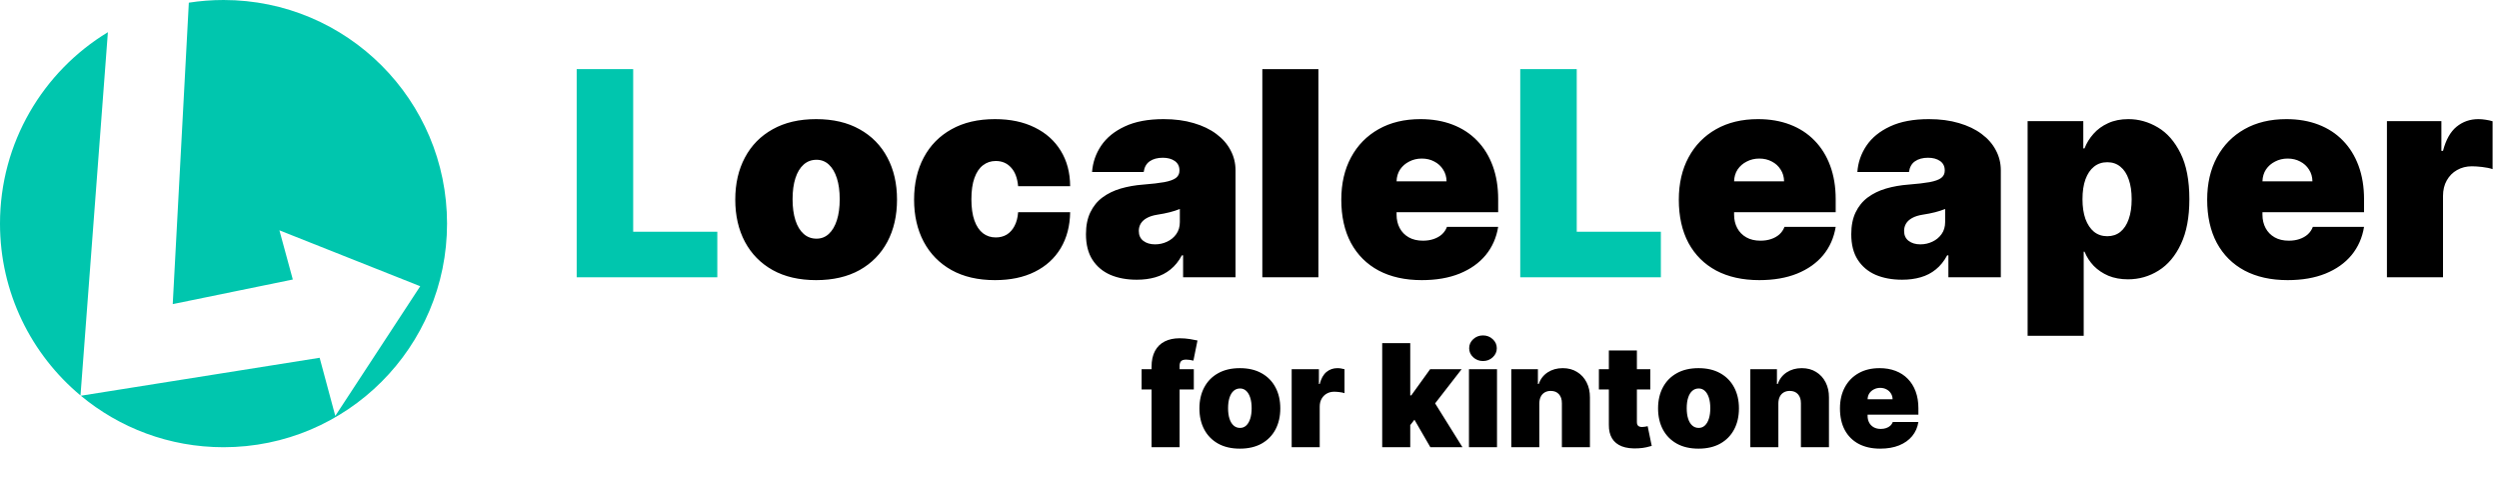
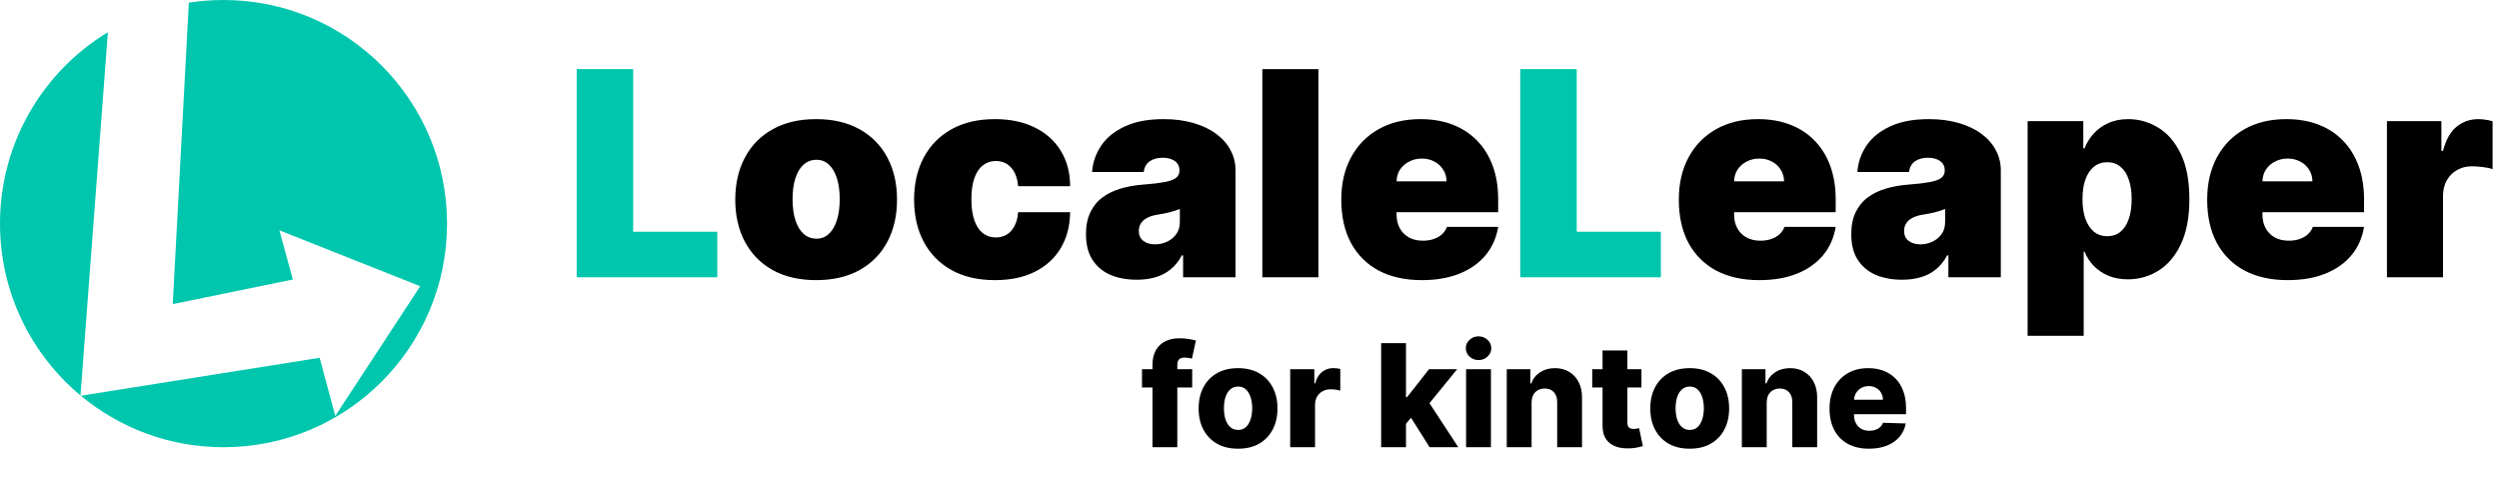
<svg xmlns="http://www.w3.org/2000/svg" width="559" height="108" viewBox="0 0 559 108" fill="none">
  <path fill-rule="evenodd" clip-rule="evenodd" d="M24.134 7.202C9.668 15.963 0 31.853 0 50C0 65.444 7.002 79.253 18.006 88.425L24.134 7.202ZM18.08 88.487L71.5 80L75 93L94 64L62.5 51.5L65.5 62.5L38.64 68L42.24 0.599C44.769 0.205 47.361 0 50 0C77.614 0 100 22.386 100 50C100 77.614 77.614 100 50 100C37.865 100 26.74 95.677 18.08 88.487Z" fill="#00C6AE" />
  <path d="M129 62V15.454H141.636V51.818H160.455V62H129ZM340.062 62V15.454H352.699V51.818H371.517V62H340.062Z" fill="#00C6AE" />
  <path d="M182.562 62.636C178.775 62.636 175.532 61.886 172.835 60.386C170.138 58.871 168.07 56.765 166.631 54.068C165.191 51.356 164.472 48.212 164.472 44.636C164.472 41.061 165.191 37.924 166.631 35.227C168.07 32.515 170.138 30.409 172.835 28.909C175.532 27.394 178.775 26.636 182.562 26.636C186.35 26.636 189.593 27.394 192.29 28.909C194.987 30.409 197.055 32.515 198.494 35.227C199.934 37.924 200.653 41.061 200.653 44.636C200.653 48.212 199.934 51.356 198.494 54.068C197.055 56.765 194.987 58.871 192.29 60.386C189.593 61.886 186.35 62.636 182.562 62.636ZM182.653 53.364C183.714 53.364 184.631 53.008 185.403 52.295C186.176 51.583 186.775 50.568 187.199 49.25C187.623 47.932 187.835 46.364 187.835 44.545C187.835 42.712 187.623 41.144 187.199 39.841C186.775 38.523 186.176 37.508 185.403 36.795C184.631 36.083 183.714 35.727 182.653 35.727C181.532 35.727 180.57 36.083 179.767 36.795C178.964 37.508 178.35 38.523 177.926 39.841C177.502 41.144 177.29 42.712 177.29 44.545C177.29 46.364 177.502 47.932 177.926 49.25C178.35 50.568 178.964 51.583 179.767 52.295C180.57 53.008 181.532 53.364 182.653 53.364ZM222.562 62.636C218.775 62.636 215.532 61.886 212.835 60.386C210.138 58.871 208.07 56.765 206.631 54.068C205.191 51.356 204.472 48.212 204.472 44.636C204.472 41.061 205.191 37.924 206.631 35.227C208.07 32.515 210.138 30.409 212.835 28.909C215.532 27.394 218.775 26.636 222.562 26.636C225.987 26.636 228.949 27.258 231.449 28.5C233.964 29.727 235.911 31.47 237.29 33.727C238.669 35.97 239.366 38.606 239.381 41.636H227.744C227.578 39.803 227.047 38.409 226.153 37.455C225.275 36.485 224.138 36 222.744 36C221.653 36 220.699 36.318 219.881 36.955C219.063 37.576 218.426 38.523 217.972 39.795C217.517 41.053 217.29 42.636 217.29 44.545C217.29 46.455 217.517 48.045 217.972 49.318C218.426 50.576 219.063 51.523 219.881 52.159C220.699 52.78 221.653 53.091 222.744 53.091C223.669 53.091 224.487 52.879 225.199 52.455C225.911 52.015 226.487 51.379 226.926 50.545C227.381 49.697 227.653 48.667 227.744 47.455H239.381C239.335 50.53 238.631 53.212 237.267 55.5C235.903 57.773 233.972 59.53 231.472 60.773C228.987 62.015 226.017 62.636 222.562 62.636ZM254.284 62.545C252.057 62.545 250.087 62.182 248.375 61.455C246.678 60.712 245.345 59.591 244.375 58.091C243.405 56.591 242.92 54.682 242.92 52.364C242.92 50.455 243.246 48.826 243.898 47.477C244.549 46.114 245.458 45 246.625 44.136C247.792 43.273 249.148 42.614 250.693 42.159C252.254 41.705 253.936 41.409 255.739 41.273C257.693 41.121 259.261 40.939 260.443 40.727C261.64 40.5 262.504 40.189 263.034 39.795C263.564 39.386 263.83 38.849 263.83 38.182V38.091C263.83 37.182 263.481 36.485 262.784 36C262.087 35.515 261.193 35.273 260.102 35.273C258.905 35.273 257.928 35.538 257.17 36.068C256.428 36.583 255.981 37.379 255.83 38.455H244.284C244.436 36.333 245.11 34.379 246.307 32.591C247.519 30.788 249.284 29.349 251.602 28.273C253.92 27.182 256.814 26.636 260.284 26.636C262.784 26.636 265.027 26.932 267.011 27.523C268.996 28.099 270.686 28.909 272.08 29.954C273.473 30.985 274.534 32.197 275.261 33.591C276.004 34.97 276.375 36.47 276.375 38.091V62H264.648V57.091H264.375C263.678 58.394 262.83 59.447 261.83 60.25C260.845 61.053 259.716 61.636 258.443 62C257.186 62.364 255.799 62.545 254.284 62.545ZM258.375 54.636C259.33 54.636 260.223 54.439 261.057 54.045C261.905 53.651 262.595 53.083 263.125 52.341C263.655 51.599 263.92 50.697 263.92 49.636V46.727C263.587 46.864 263.231 46.992 262.852 47.114C262.489 47.235 262.095 47.349 261.67 47.455C261.261 47.561 260.822 47.659 260.352 47.75C259.898 47.841 259.42 47.924 258.92 48C257.951 48.151 257.155 48.401 256.534 48.75C255.928 49.083 255.473 49.5 255.17 50C254.883 50.485 254.739 51.03 254.739 51.636C254.739 52.606 255.08 53.349 255.761 53.864C256.443 54.379 257.314 54.636 258.375 54.636ZM294.915 15.454V62H282.369V15.454H294.915ZM318.034 62.636C314.307 62.636 311.095 61.924 308.398 60.5C305.716 59.061 303.648 57 302.193 54.318C300.754 51.621 300.034 48.394 300.034 44.636C300.034 41.03 300.761 37.879 302.216 35.182C303.67 32.485 305.723 30.386 308.375 28.886C311.027 27.386 314.155 26.636 317.761 26.636C320.398 26.636 322.784 27.046 324.92 27.864C327.057 28.682 328.883 29.871 330.398 31.432C331.913 32.977 333.08 34.856 333.898 37.068C334.716 39.28 335.125 41.773 335.125 44.545V47.455H303.943V40.545H323.58C323.564 39.545 323.307 38.667 322.807 37.909C322.322 37.136 321.663 36.538 320.83 36.114C320.011 35.674 319.08 35.455 318.034 35.455C317.019 35.455 316.087 35.674 315.239 36.114C314.39 36.538 313.708 37.129 313.193 37.886C312.693 38.644 312.428 39.53 312.398 40.545V48C312.398 49.121 312.633 50.121 313.102 51C313.572 51.879 314.246 52.568 315.125 53.068C316.004 53.568 317.064 53.818 318.307 53.818C319.17 53.818 319.958 53.697 320.67 53.455C321.398 53.212 322.019 52.864 322.534 52.409C323.049 51.939 323.428 51.379 323.67 50.727H335.125C334.731 53.151 333.799 55.258 332.33 57.045C330.86 58.818 328.913 60.197 326.489 61.182C324.08 62.151 321.261 62.636 318.034 62.636ZM393.534 62.636C389.807 62.636 386.595 61.924 383.898 60.5C381.216 59.061 379.148 57 377.693 54.318C376.254 51.621 375.534 48.394 375.534 44.636C375.534 41.03 376.261 37.879 377.716 35.182C379.17 32.485 381.223 30.386 383.875 28.886C386.527 27.386 389.655 26.636 393.261 26.636C395.898 26.636 398.284 27.046 400.42 27.864C402.557 28.682 404.383 29.871 405.898 31.432C407.413 32.977 408.58 34.856 409.398 37.068C410.216 39.28 410.625 41.773 410.625 44.545V47.455H379.443V40.545H399.08C399.064 39.545 398.807 38.667 398.307 37.909C397.822 37.136 397.163 36.538 396.33 36.114C395.511 35.674 394.58 35.455 393.534 35.455C392.519 35.455 391.587 35.674 390.739 36.114C389.89 36.538 389.208 37.129 388.693 37.886C388.193 38.644 387.928 39.53 387.898 40.545V48C387.898 49.121 388.133 50.121 388.602 51C389.072 51.879 389.746 52.568 390.625 53.068C391.504 53.568 392.564 53.818 393.807 53.818C394.67 53.818 395.458 53.697 396.17 53.455C396.898 53.212 397.519 52.864 398.034 52.409C398.549 51.939 398.928 51.379 399.17 50.727H410.625C410.231 53.151 409.299 55.258 407.83 57.045C406.36 58.818 404.413 60.197 401.989 61.182C399.58 62.151 396.761 62.636 393.534 62.636ZM425.472 62.545C423.244 62.545 421.275 62.182 419.562 61.455C417.866 60.712 416.532 59.591 415.562 58.091C414.593 56.591 414.108 54.682 414.108 52.364C414.108 50.455 414.434 48.826 415.085 47.477C415.737 46.114 416.646 45 417.812 44.136C418.979 43.273 420.335 42.614 421.881 42.159C423.441 41.705 425.123 41.409 426.926 41.273C428.881 41.121 430.449 40.939 431.631 40.727C432.828 40.5 433.691 40.189 434.222 39.795C434.752 39.386 435.017 38.849 435.017 38.182V38.091C435.017 37.182 434.669 36.485 433.972 36C433.275 35.515 432.381 35.273 431.29 35.273C430.093 35.273 429.116 35.538 428.358 36.068C427.616 36.583 427.169 37.379 427.017 38.455H415.472C415.623 36.333 416.297 34.379 417.494 32.591C418.706 30.788 420.472 29.349 422.79 28.273C425.108 27.182 428.002 26.636 431.472 26.636C433.972 26.636 436.214 26.932 438.199 27.523C440.184 28.099 441.873 28.909 443.267 29.954C444.661 30.985 445.722 32.197 446.449 33.591C447.191 34.97 447.562 36.47 447.562 38.091V62H435.835V57.091H435.562C434.866 58.394 434.017 59.447 433.017 60.25C432.032 61.053 430.903 61.636 429.631 62C428.373 62.364 426.987 62.545 425.472 62.545ZM429.562 54.636C430.517 54.636 431.411 54.439 432.244 54.045C433.093 53.651 433.782 53.083 434.312 52.341C434.843 51.599 435.108 50.697 435.108 49.636V46.727C434.775 46.864 434.419 46.992 434.04 47.114C433.676 47.235 433.282 47.349 432.858 47.455C432.449 47.561 432.009 47.659 431.54 47.75C431.085 47.841 430.608 47.924 430.108 48C429.138 48.151 428.343 48.401 427.722 48.75C427.116 49.083 426.661 49.5 426.358 50C426.07 50.485 425.926 51.03 425.926 51.636C425.926 52.606 426.267 53.349 426.949 53.864C427.631 54.379 428.502 54.636 429.562 54.636ZM453.557 75.091V27.091H466.011V33.182H466.284C466.739 32 467.405 30.917 468.284 29.932C469.163 28.932 470.254 28.136 471.557 27.546C472.86 26.939 474.375 26.636 476.102 26.636C478.405 26.636 480.595 27.25 482.67 28.477C484.761 29.704 486.458 31.636 487.761 34.273C489.08 36.909 489.739 40.333 489.739 44.545C489.739 48.576 489.11 51.917 487.852 54.568C486.61 57.22 484.943 59.197 482.852 60.5C480.777 61.803 478.496 62.455 476.011 62.455C474.375 62.455 472.913 62.189 471.625 61.659C470.352 61.114 469.261 60.379 468.352 59.455C467.458 58.515 466.769 57.455 466.284 56.273H466.102V75.091H453.557ZM465.83 44.545C465.83 46.242 466.049 47.712 466.489 48.955C466.943 50.182 467.58 51.136 468.398 51.818C469.231 52.485 470.223 52.818 471.375 52.818C472.527 52.818 473.504 52.492 474.307 51.841C475.125 51.174 475.746 50.227 476.17 49C476.61 47.758 476.83 46.273 476.83 44.545C476.83 42.818 476.61 41.341 476.17 40.114C475.746 38.871 475.125 37.924 474.307 37.273C473.504 36.606 472.527 36.273 471.375 36.273C470.223 36.273 469.231 36.606 468.398 37.273C467.58 37.924 466.943 38.871 466.489 40.114C466.049 41.341 465.83 42.818 465.83 44.545ZM511.722 62.636C507.994 62.636 504.782 61.924 502.085 60.5C499.403 59.061 497.335 57 495.881 54.318C494.441 51.621 493.722 48.394 493.722 44.636C493.722 41.03 494.449 37.879 495.903 35.182C497.358 32.485 499.411 30.386 502.062 28.886C504.714 27.386 507.843 26.636 511.449 26.636C514.085 26.636 516.472 27.046 518.608 27.864C520.744 28.682 522.57 29.871 524.085 31.432C525.6 32.977 526.767 34.856 527.585 37.068C528.403 39.28 528.812 41.773 528.812 44.545V47.455H497.631V40.545H517.267C517.252 39.545 516.994 38.667 516.494 37.909C516.009 37.136 515.35 36.538 514.517 36.114C513.699 35.674 512.767 35.455 511.722 35.455C510.706 35.455 509.775 35.674 508.926 36.114C508.078 36.538 507.396 37.129 506.881 37.886C506.381 38.644 506.116 39.53 506.085 40.545V48C506.085 49.121 506.32 50.121 506.79 51C507.259 51.879 507.934 52.568 508.812 53.068C509.691 53.568 510.752 53.818 511.994 53.818C512.858 53.818 513.646 53.697 514.358 53.455C515.085 53.212 515.706 52.864 516.222 52.409C516.737 51.939 517.116 51.379 517.358 50.727H528.812C528.419 53.151 527.487 55.258 526.017 57.045C524.547 58.818 522.6 60.197 520.176 61.182C517.767 62.151 514.949 62.636 511.722 62.636ZM533.932 62V27.091H546.114V33.727H546.477C547.114 31.273 548.121 29.477 549.5 28.341C550.894 27.204 552.523 26.636 554.386 26.636C554.932 26.636 555.47 26.682 556 26.773C556.545 26.849 557.068 26.962 557.568 27.114V37.818C556.947 37.606 556.182 37.447 555.273 37.341C554.364 37.235 553.583 37.182 552.932 37.182C551.705 37.182 550.598 37.462 549.614 38.023C548.644 38.568 547.879 39.341 547.318 40.341C546.758 41.326 546.477 42.485 546.477 43.818V62H533.932Z" fill="black" />
-   <path d="M267.045 82.546V87.091H255.364V82.546H267.045ZM257.591 100V82.046C257.591 80.606 257.848 79.413 258.364 78.466C258.879 77.519 259.606 76.811 260.545 76.341C261.485 75.871 262.591 75.636 263.864 75.636C264.659 75.636 265.432 75.697 266.182 75.818C266.939 75.939 267.5 76.046 267.864 76.136L266.955 80.636C266.727 80.568 266.462 80.515 266.159 80.477C265.856 80.432 265.591 80.409 265.364 80.409C264.773 80.409 264.375 80.534 264.17 80.784C263.966 81.034 263.864 81.364 263.864 81.773V100H257.591ZM277.344 100.318C275.45 100.318 273.829 99.943 272.48 99.193C271.132 98.436 270.098 97.383 269.378 96.034C268.658 94.678 268.298 93.106 268.298 91.318C268.298 89.53 268.658 87.962 269.378 86.614C270.098 85.258 271.132 84.204 272.48 83.454C273.829 82.697 275.45 82.318 277.344 82.318C279.238 82.318 280.859 82.697 282.207 83.454C283.556 84.204 284.59 85.258 285.31 86.614C286.029 87.962 286.389 89.53 286.389 91.318C286.389 93.106 286.029 94.678 285.31 96.034C284.59 97.383 283.556 98.436 282.207 99.193C280.859 99.943 279.238 100.318 277.344 100.318ZM277.389 95.682C277.92 95.682 278.378 95.504 278.764 95.148C279.151 94.792 279.45 94.284 279.662 93.625C279.874 92.966 279.98 92.182 279.98 91.273C279.98 90.356 279.874 89.572 279.662 88.921C279.45 88.261 279.151 87.754 278.764 87.398C278.378 87.042 277.92 86.864 277.389 86.864C276.829 86.864 276.348 87.042 275.946 87.398C275.545 87.754 275.238 88.261 275.026 88.921C274.813 89.572 274.707 90.356 274.707 91.273C274.707 92.182 274.813 92.966 275.026 93.625C275.238 94.284 275.545 94.792 275.946 95.148C276.348 95.504 276.829 95.682 277.389 95.682ZM288.935 100V82.546H295.026V85.864H295.207C295.526 84.636 296.029 83.739 296.719 83.171C297.416 82.602 298.23 82.318 299.162 82.318C299.435 82.318 299.704 82.341 299.969 82.386C300.241 82.424 300.503 82.481 300.753 82.557V87.909C300.442 87.803 300.06 87.724 299.605 87.671C299.151 87.617 298.76 87.591 298.435 87.591C297.821 87.591 297.268 87.731 296.776 88.011C296.291 88.284 295.908 88.671 295.628 89.171C295.348 89.663 295.207 90.242 295.207 90.909V100H288.935ZM314.821 95.864L314.866 88.409H315.685L319.912 82.546H326.957L319.866 91.682H318.094L314.821 95.864ZM309.185 100V76.727H315.457V100H309.185ZM319.957 100L315.957 93.091L320.048 88.636L327.139 100H319.957ZM328.591 100V82.546H334.864V100H328.591ZM331.727 80.727C330.879 80.727 330.152 80.447 329.545 79.886C328.939 79.326 328.636 78.651 328.636 77.864C328.636 77.076 328.939 76.401 329.545 75.841C330.152 75.28 330.879 75 331.727 75C332.583 75 333.311 75.28 333.909 75.841C334.515 76.401 334.818 77.076 334.818 77.864C334.818 78.651 334.515 79.326 333.909 79.886C333.311 80.447 332.583 80.727 331.727 80.727ZM344.332 90.182V100H338.06V82.546H344.014V85.864H344.196C344.575 84.758 345.241 83.89 346.196 83.261C347.158 82.633 348.279 82.318 349.56 82.318C350.795 82.318 351.866 82.602 352.776 83.171C353.692 83.731 354.401 84.504 354.901 85.489C355.408 86.474 355.658 87.599 355.651 88.864V100H349.378V90.182C349.385 89.318 349.166 88.64 348.719 88.148C348.279 87.655 347.666 87.409 346.878 87.409C346.363 87.409 345.912 87.523 345.526 87.75C345.147 87.97 344.855 88.288 344.651 88.704C344.446 89.114 344.34 89.606 344.332 90.182ZM369.156 82.546V87.091H357.656V82.546H369.156ZM359.884 78.364H366.156V94.386C366.156 94.629 366.198 94.833 366.281 95C366.365 95.159 366.493 95.28 366.668 95.364C366.842 95.439 367.065 95.477 367.338 95.477C367.527 95.477 367.747 95.454 367.997 95.409C368.255 95.364 368.444 95.326 368.565 95.296L369.474 99.704C369.194 99.788 368.793 99.89 368.27 100.011C367.755 100.133 367.141 100.212 366.429 100.25C364.99 100.326 363.781 100.178 362.804 99.807C361.827 99.428 361.092 98.833 360.599 98.023C360.107 97.212 359.868 96.197 359.884 94.977V78.364ZM379.938 100.318C378.044 100.318 376.422 99.943 375.074 99.193C373.725 98.436 372.691 97.383 371.972 96.034C371.252 94.678 370.892 93.106 370.892 91.318C370.892 89.53 371.252 87.962 371.972 86.614C372.691 85.258 373.725 84.204 375.074 83.454C376.422 82.697 378.044 82.318 379.938 82.318C381.831 82.318 383.453 82.697 384.801 83.454C386.15 84.204 387.184 85.258 387.903 86.614C388.623 87.962 388.983 89.53 388.983 91.318C388.983 93.106 388.623 94.678 387.903 96.034C387.184 97.383 386.15 98.436 384.801 99.193C383.453 99.943 381.831 100.318 379.938 100.318ZM379.983 95.682C380.513 95.682 380.972 95.504 381.358 95.148C381.744 94.792 382.044 94.284 382.256 93.625C382.468 92.966 382.574 92.182 382.574 91.273C382.574 90.356 382.468 89.572 382.256 88.921C382.044 88.261 381.744 87.754 381.358 87.398C380.972 87.042 380.513 86.864 379.983 86.864C379.422 86.864 378.941 87.042 378.54 87.398C378.138 87.754 377.831 88.261 377.619 88.921C377.407 89.572 377.301 90.356 377.301 91.273C377.301 92.182 377.407 92.966 377.619 93.625C377.831 94.284 378.138 94.792 378.54 95.148C378.941 95.504 379.422 95.682 379.983 95.682ZM397.801 90.182V100H391.528V82.546H397.483V85.864H397.665C398.044 84.758 398.71 83.89 399.665 83.261C400.627 82.633 401.748 82.318 403.028 82.318C404.263 82.318 405.335 82.602 406.244 83.171C407.161 83.731 407.869 84.504 408.369 85.489C408.877 86.474 409.127 87.599 409.119 88.864V100H402.847V90.182C402.854 89.318 402.634 88.64 402.188 88.148C401.748 87.655 401.134 87.409 400.347 87.409C399.831 87.409 399.381 87.523 398.994 87.75C398.616 87.97 398.324 88.288 398.119 88.704C397.915 89.114 397.809 89.606 397.801 90.182ZM420.58 100.318C418.716 100.318 417.11 99.962 415.761 99.25C414.42 98.53 413.386 97.5 412.659 96.159C411.939 94.811 411.58 93.197 411.58 91.318C411.58 89.515 411.943 87.939 412.67 86.591C413.398 85.242 414.424 84.193 415.75 83.443C417.076 82.693 418.64 82.318 420.443 82.318C421.761 82.318 422.955 82.523 424.023 82.932C425.091 83.341 426.004 83.936 426.761 84.716C427.519 85.489 428.102 86.428 428.511 87.534C428.92 88.64 429.125 89.886 429.125 91.273V92.727H413.534V89.273H423.352C423.345 88.773 423.216 88.333 422.966 87.954C422.723 87.568 422.394 87.269 421.977 87.057C421.568 86.837 421.102 86.727 420.58 86.727C420.072 86.727 419.606 86.837 419.182 87.057C418.758 87.269 418.417 87.564 418.159 87.943C417.909 88.322 417.777 88.765 417.761 89.273V93C417.761 93.561 417.879 94.061 418.114 94.5C418.348 94.939 418.686 95.284 419.125 95.534C419.564 95.784 420.095 95.909 420.716 95.909C421.148 95.909 421.542 95.849 421.898 95.727C422.261 95.606 422.572 95.432 422.83 95.204C423.087 94.97 423.277 94.689 423.398 94.364H429.125C428.928 95.576 428.462 96.629 427.727 97.523C426.992 98.409 426.019 99.099 424.807 99.591C423.602 100.076 422.193 100.318 420.58 100.318Z" fill="black" />
+   <path d="M266.682 82.546V86.636H255.455V82.546H266.682ZM257.795 100V81.659C257.795 80.311 258.049 79.193 258.557 78.307C259.064 77.413 259.769 76.746 260.67 76.307C261.572 75.86 262.614 75.636 263.795 75.636C264.568 75.636 265.295 75.697 265.977 75.818C266.667 75.932 267.178 76.034 267.511 76.125L266.625 80.193C266.42 80.125 266.17 80.068 265.875 80.023C265.587 79.977 265.314 79.954 265.057 79.954C264.405 79.954 263.958 80.099 263.716 80.386C263.473 80.674 263.352 81.068 263.352 81.568V100H257.795ZM276.94 100.33C275.107 100.33 273.531 99.954 272.213 99.204C270.902 98.447 269.891 97.394 269.179 96.046C268.474 94.689 268.122 93.117 268.122 91.329C268.122 89.534 268.474 87.962 269.179 86.614C269.891 85.258 270.902 84.204 272.213 83.454C273.531 82.697 275.107 82.318 276.94 82.318C278.774 82.318 280.346 82.697 281.656 83.454C282.974 84.204 283.986 85.258 284.69 86.614C285.402 87.962 285.759 89.534 285.759 91.329C285.759 93.117 285.402 94.689 284.69 96.046C283.986 97.394 282.974 98.447 281.656 99.204C280.346 99.954 278.774 100.33 276.94 100.33ZM276.974 96.136C277.641 96.136 278.205 95.932 278.668 95.523C279.13 95.114 279.482 94.546 279.724 93.818C279.974 93.091 280.099 92.25 280.099 91.296C280.099 90.326 279.974 89.477 279.724 88.75C279.482 88.023 279.13 87.454 278.668 87.046C278.205 86.636 277.641 86.432 276.974 86.432C276.285 86.432 275.702 86.636 275.224 87.046C274.755 87.454 274.395 88.023 274.145 88.75C273.902 89.477 273.781 90.326 273.781 91.296C273.781 92.25 273.902 93.091 274.145 93.818C274.395 94.546 274.755 95.114 275.224 95.523C275.702 95.932 276.285 96.136 276.974 96.136ZM288.605 100V82.546H294.003V85.727H294.185C294.503 84.576 295.022 83.72 295.741 83.159C296.461 82.591 297.298 82.307 298.253 82.307C298.51 82.307 298.776 82.326 299.048 82.364C299.321 82.394 299.575 82.443 299.81 82.511V87.341C299.545 87.25 299.196 87.178 298.764 87.125C298.34 87.072 297.961 87.046 297.628 87.046C296.969 87.046 296.374 87.193 295.844 87.489C295.321 87.776 294.908 88.182 294.605 88.704C294.31 89.22 294.162 89.826 294.162 90.523V100H288.605ZM313.96 95.421L313.983 88.796H314.756L319.665 82.546H325.96L318.665 91.5H317.199L313.96 95.421ZM308.949 100V76.727H314.506V100H308.949ZM319.79 100L315.222 92.75L318.881 88.807L326.21 100H319.79ZM327.949 100V82.546H333.506V100H327.949ZM330.733 80.511C329.953 80.511 329.282 80.254 328.722 79.739C328.161 79.216 327.881 78.587 327.881 77.852C327.881 77.125 328.161 76.504 328.722 75.989C329.282 75.466 329.953 75.204 330.733 75.204C331.521 75.204 332.191 75.466 332.744 75.989C333.305 76.504 333.585 77.125 333.585 77.852C333.585 78.587 333.305 79.216 332.744 79.739C332.191 80.254 331.521 80.511 330.733 80.511ZM342.599 90.046V100H337.043V82.546H342.327V85.75H342.52C342.906 84.682 343.565 83.845 344.497 83.239C345.429 82.625 346.539 82.318 347.827 82.318C349.054 82.318 350.118 82.595 351.02 83.148C351.929 83.693 352.634 84.458 353.134 85.443C353.641 86.421 353.891 87.564 353.884 88.875V100H348.327V89.966C348.334 88.996 348.088 88.239 347.588 87.693C347.096 87.148 346.41 86.875 345.531 86.875C344.948 86.875 344.433 87.004 343.986 87.261C343.546 87.511 343.205 87.871 342.963 88.341C342.728 88.811 342.607 89.379 342.599 90.046ZM367.176 82.546V86.636H356.165V82.546H367.176ZM358.472 78.364H364.028V94.511C364.028 94.852 364.081 95.129 364.188 95.341C364.301 95.546 364.464 95.693 364.676 95.784C364.888 95.867 365.142 95.909 365.438 95.909C365.65 95.909 365.873 95.89 366.108 95.852C366.35 95.807 366.532 95.769 366.653 95.739L367.494 99.75C367.229 99.826 366.854 99.921 366.369 100.034C365.892 100.148 365.32 100.22 364.653 100.25C363.35 100.311 362.233 100.159 361.301 99.796C360.377 99.424 359.669 98.849 359.176 98.068C358.691 97.288 358.456 96.307 358.472 95.125V78.364ZM377.972 100.33C376.138 100.33 374.563 99.954 373.244 99.204C371.934 98.447 370.922 97.394 370.21 96.046C369.506 94.689 369.153 93.117 369.153 91.329C369.153 89.534 369.506 87.962 370.21 86.614C370.922 85.258 371.934 84.204 373.244 83.454C374.563 82.697 376.138 82.318 377.972 82.318C379.805 82.318 381.377 82.697 382.688 83.454C384.006 84.204 385.017 85.258 385.722 86.614C386.434 87.962 386.79 89.534 386.79 91.329C386.79 93.117 386.434 94.689 385.722 96.046C385.017 97.394 384.006 98.447 382.688 99.204C381.377 99.954 379.805 100.33 377.972 100.33ZM378.006 96.136C378.672 96.136 379.237 95.932 379.699 95.523C380.161 95.114 380.513 94.546 380.756 93.818C381.006 93.091 381.131 92.25 381.131 91.296C381.131 90.326 381.006 89.477 380.756 88.75C380.513 88.023 380.161 87.454 379.699 87.046C379.237 86.636 378.672 86.432 378.006 86.432C377.316 86.432 376.733 86.636 376.256 87.046C375.786 87.454 375.426 88.023 375.176 88.75C374.934 89.477 374.812 90.326 374.812 91.296C374.812 92.25 374.934 93.091 375.176 93.818C375.426 94.546 375.786 95.114 376.256 95.523C376.733 95.932 377.316 96.136 378.006 96.136ZM395.193 90.046V100H389.636V82.546H394.92V85.75H395.114C395.5 84.682 396.159 83.845 397.091 83.239C398.023 82.625 399.133 82.318 400.42 82.318C401.648 82.318 402.712 82.595 403.614 83.148C404.523 83.693 405.227 84.458 405.727 85.443C406.235 86.421 406.485 87.564 406.477 88.875V100H400.92V89.966C400.928 88.996 400.682 88.239 400.182 87.693C399.689 87.148 399.004 86.875 398.125 86.875C397.542 86.875 397.027 87.004 396.58 87.261C396.14 87.511 395.799 87.871 395.557 88.341C395.322 88.811 395.201 89.379 395.193 90.046ZM418.077 100.33C416.251 100.33 414.675 99.97 413.349 99.25C412.031 98.523 411.016 97.489 410.304 96.148C409.599 94.799 409.247 93.197 409.247 91.341C409.247 89.538 409.603 87.962 410.315 86.614C411.027 85.258 412.031 84.204 413.327 83.454C414.622 82.697 416.149 82.318 417.906 82.318C419.149 82.318 420.285 82.511 421.315 82.898C422.346 83.284 423.236 83.856 423.986 84.614C424.736 85.371 425.319 86.307 425.736 87.421C426.152 88.526 426.361 89.796 426.361 91.227V92.614H411.19V89.386H421.19C421.183 88.796 421.043 88.269 420.77 87.807C420.497 87.345 420.122 86.985 419.645 86.727C419.175 86.462 418.634 86.329 418.02 86.329C417.399 86.329 416.842 86.47 416.349 86.75C415.857 87.023 415.467 87.398 415.179 87.875C414.891 88.345 414.74 88.879 414.724 89.477V92.761C414.724 93.474 414.865 94.099 415.145 94.636C415.425 95.167 415.823 95.579 416.338 95.875C416.853 96.171 417.467 96.318 418.179 96.318C418.671 96.318 419.118 96.25 419.52 96.114C419.921 95.977 420.266 95.776 420.554 95.511C420.842 95.246 421.058 94.921 421.202 94.534L426.304 94.682C426.092 95.826 425.626 96.822 424.906 97.671C424.194 98.511 423.259 99.167 422.099 99.636C420.94 100.098 419.599 100.33 418.077 100.33Z" fill="black" />
</svg>
